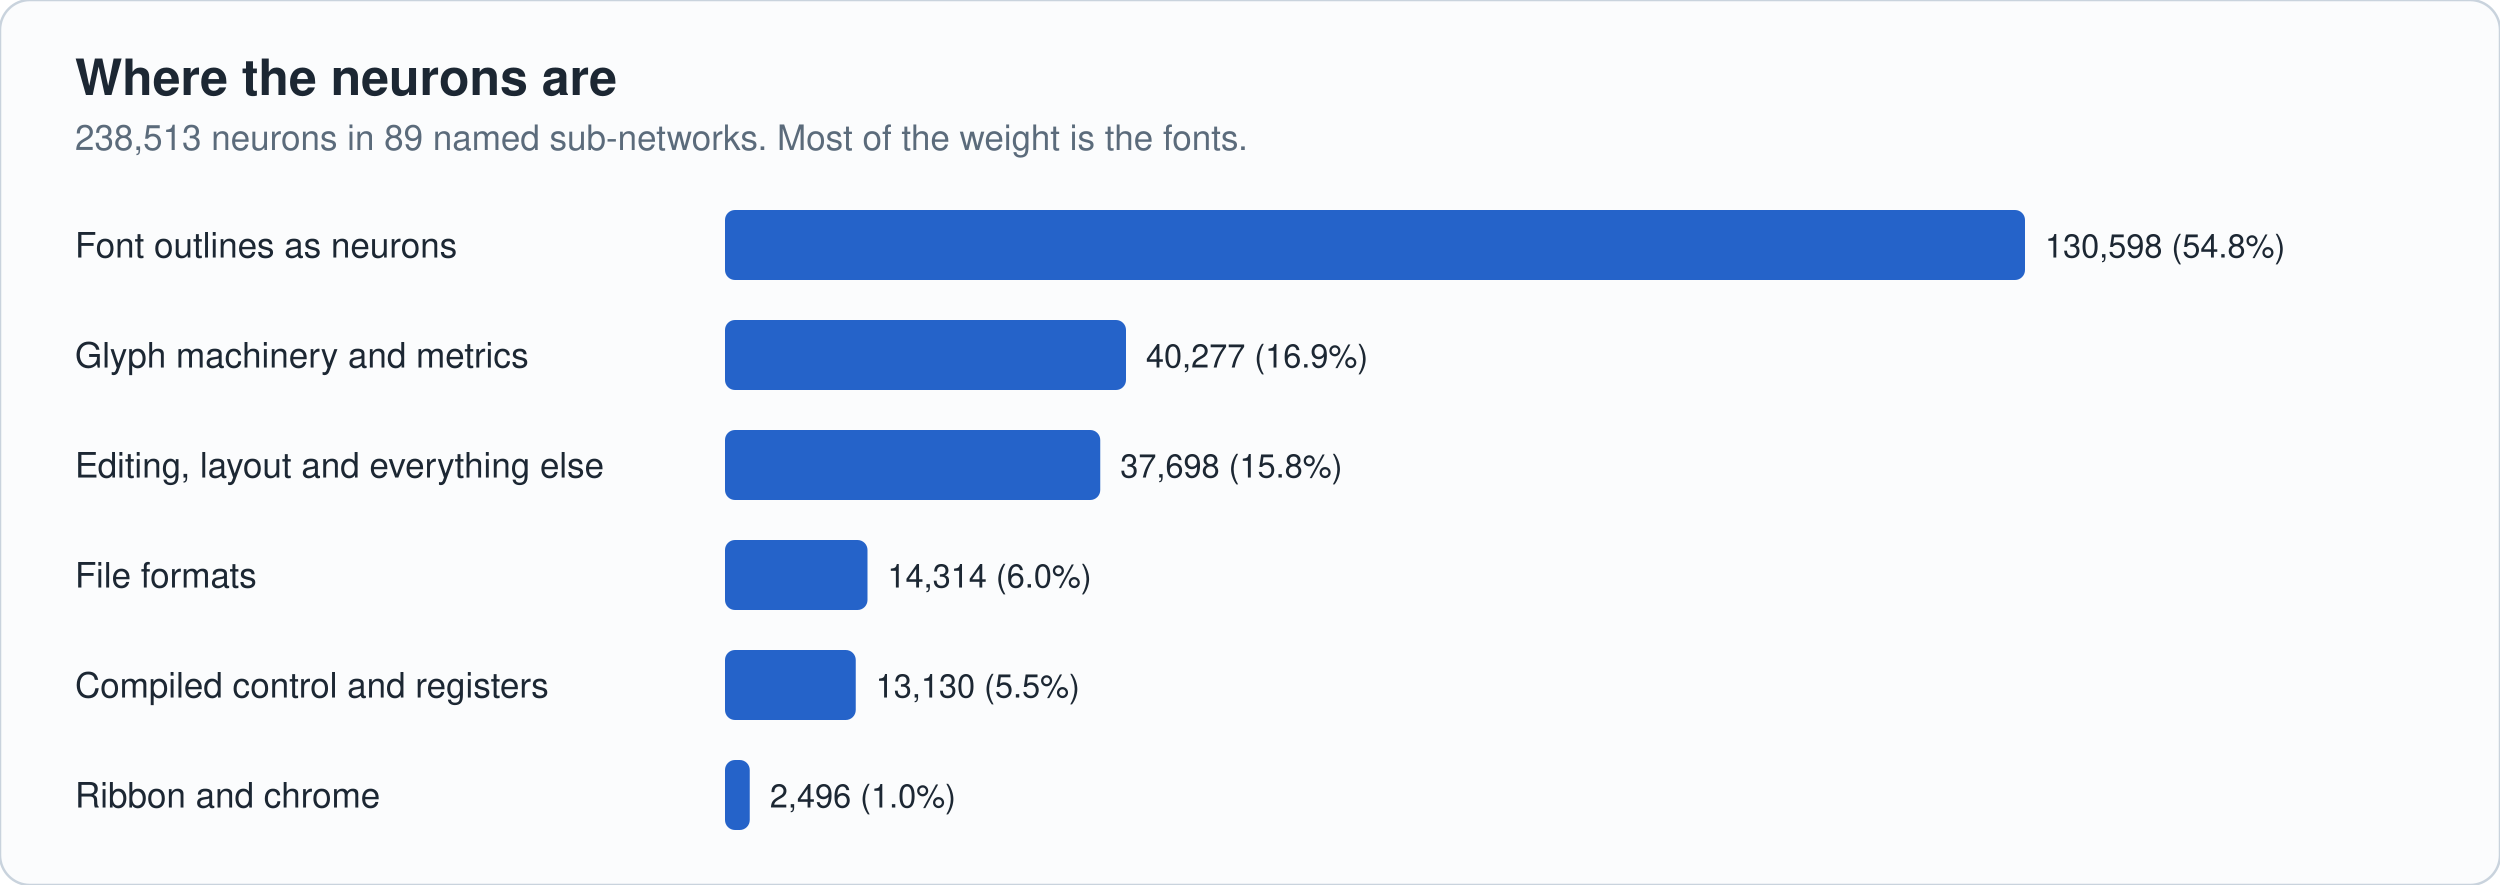
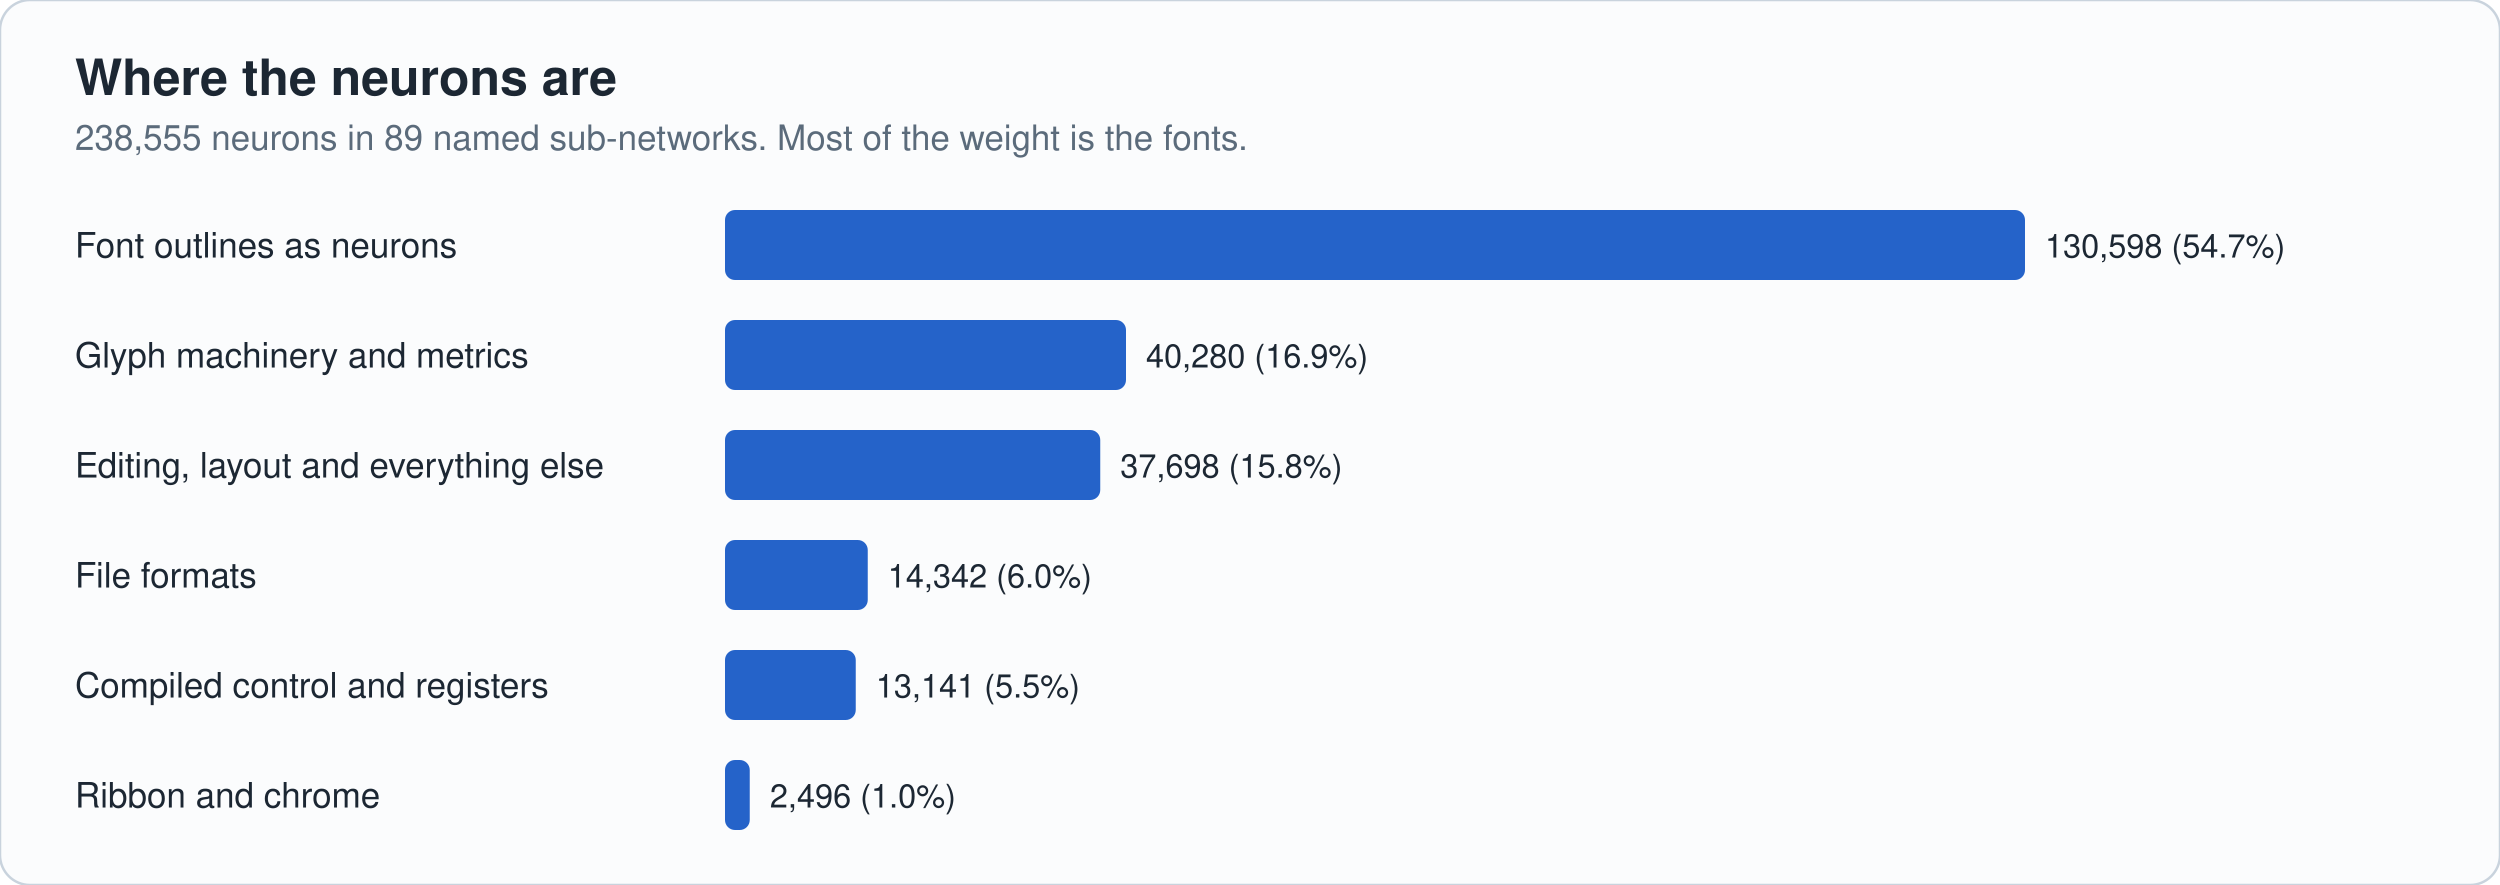
<svg xmlns="http://www.w3.org/2000/svg" viewBox="0 0 1000 354" width="1000" height="354" role="img" aria-label="Neuron counts per family of sub-networks" font-family="-apple-system,'Segoe UI',Helvetica,Arial,sans-serif">
  <rect width="1000" height="354" rx="12" fill="#fbfcfd" stroke="#c9d3dd" />
  <text x="30" y="38" font-size="20" fill="#1c2733" text-anchor="start" font-weight="700">Where the neurons are</text>
-   <text x="30" y="60" font-size="14" fill="#5b6b7b" text-anchor="start" font-weight="400">238,513 neurons in 89 named sub-networks. Most of the weight is the fonts.</text>
+   <text x="30" y="60" font-size="14" fill="#5b6b7b" text-anchor="start" font-weight="400">238,555 neurons in 89 named sub-networks. Most of the weight is the fonts.</text>
  <text x="30" y="103" font-size="14" fill="#1c2733" text-anchor="start" font-weight="400">Font outlines as neurons</text>
  <rect x="290" y="84" width="520.0" height="28" rx="4" fill="#2563c9" />
-   <text x="818.0" y="103" font-size="13" fill="#1c2733" text-anchor="start" font-weight="400">130,598 (54.8%)</text>
+   <text x="818.0" y="103" font-size="13" fill="#1c2733" text-anchor="start" font-weight="400">130,598 (54.7%)</text>
  <text x="30" y="147" font-size="14" fill="#1c2733" text-anchor="start" font-weight="400">Glyph machinery and metrics</text>
  <rect x="290" y="128" width="160.4" height="28" rx="4" fill="#2563c9" />
-   <text x="458.37" y="147" font-size="13" fill="#1c2733" text-anchor="start" font-weight="400">40,277 (16.9%)</text>
+   <text x="458.382" y="147" font-size="13" fill="#1c2733" text-anchor="start" font-weight="400">40,280 (16.9%)</text>
  <text x="30" y="191" font-size="14" fill="#1c2733" text-anchor="start" font-weight="400">Editing, layout and everything else</text>
  <rect x="290" y="172" width="150.1" height="28" rx="4" fill="#2563c9" />
  <text x="448.102" y="191" font-size="13" fill="#1c2733" text-anchor="start" font-weight="400">37,698 (15.8%)</text>
  <text x="30" y="235" font-size="14" fill="#1c2733" text-anchor="start" font-weight="400">File formats</text>
-   <rect x="290" y="216" width="57.0" height="28" rx="4" fill="#2563c9" />
-   <text x="354.994" y="235" font-size="13" fill="#1c2733" text-anchor="start" font-weight="400">14,314 (6.0%)</text>
+   <rect x="290" y="216" width="57.1" height="28" rx="4" fill="#2563c9" />
+   <text x="355.105" y="235" font-size="13" fill="#1c2733" text-anchor="start" font-weight="400">14,342 (6.0%)</text>
  <text x="30" y="279" font-size="14" fill="#1c2733" text-anchor="start" font-weight="400">Compiled control and registers</text>
  <rect x="290" y="260" width="52.3" height="28" rx="4" fill="#2563c9" />
-   <text x="350.28" y="279" font-size="13" fill="#1c2733" text-anchor="start" font-weight="400">13,130 (5.5%)</text>
+   <text x="350.323" y="279" font-size="13" fill="#1c2733" text-anchor="start" font-weight="400">13,141 (5.5%)</text>
  <text x="30" y="323" font-size="14" fill="#1c2733" text-anchor="start" font-weight="400">Ribbon and chrome</text>
  <rect x="290" y="304" width="9.9" height="28" rx="4" fill="#2563c9" />
  <text x="307.938" y="323" font-size="13" fill="#1c2733" text-anchor="start" font-weight="400">2,496 (1.0%)</text>
</svg>
